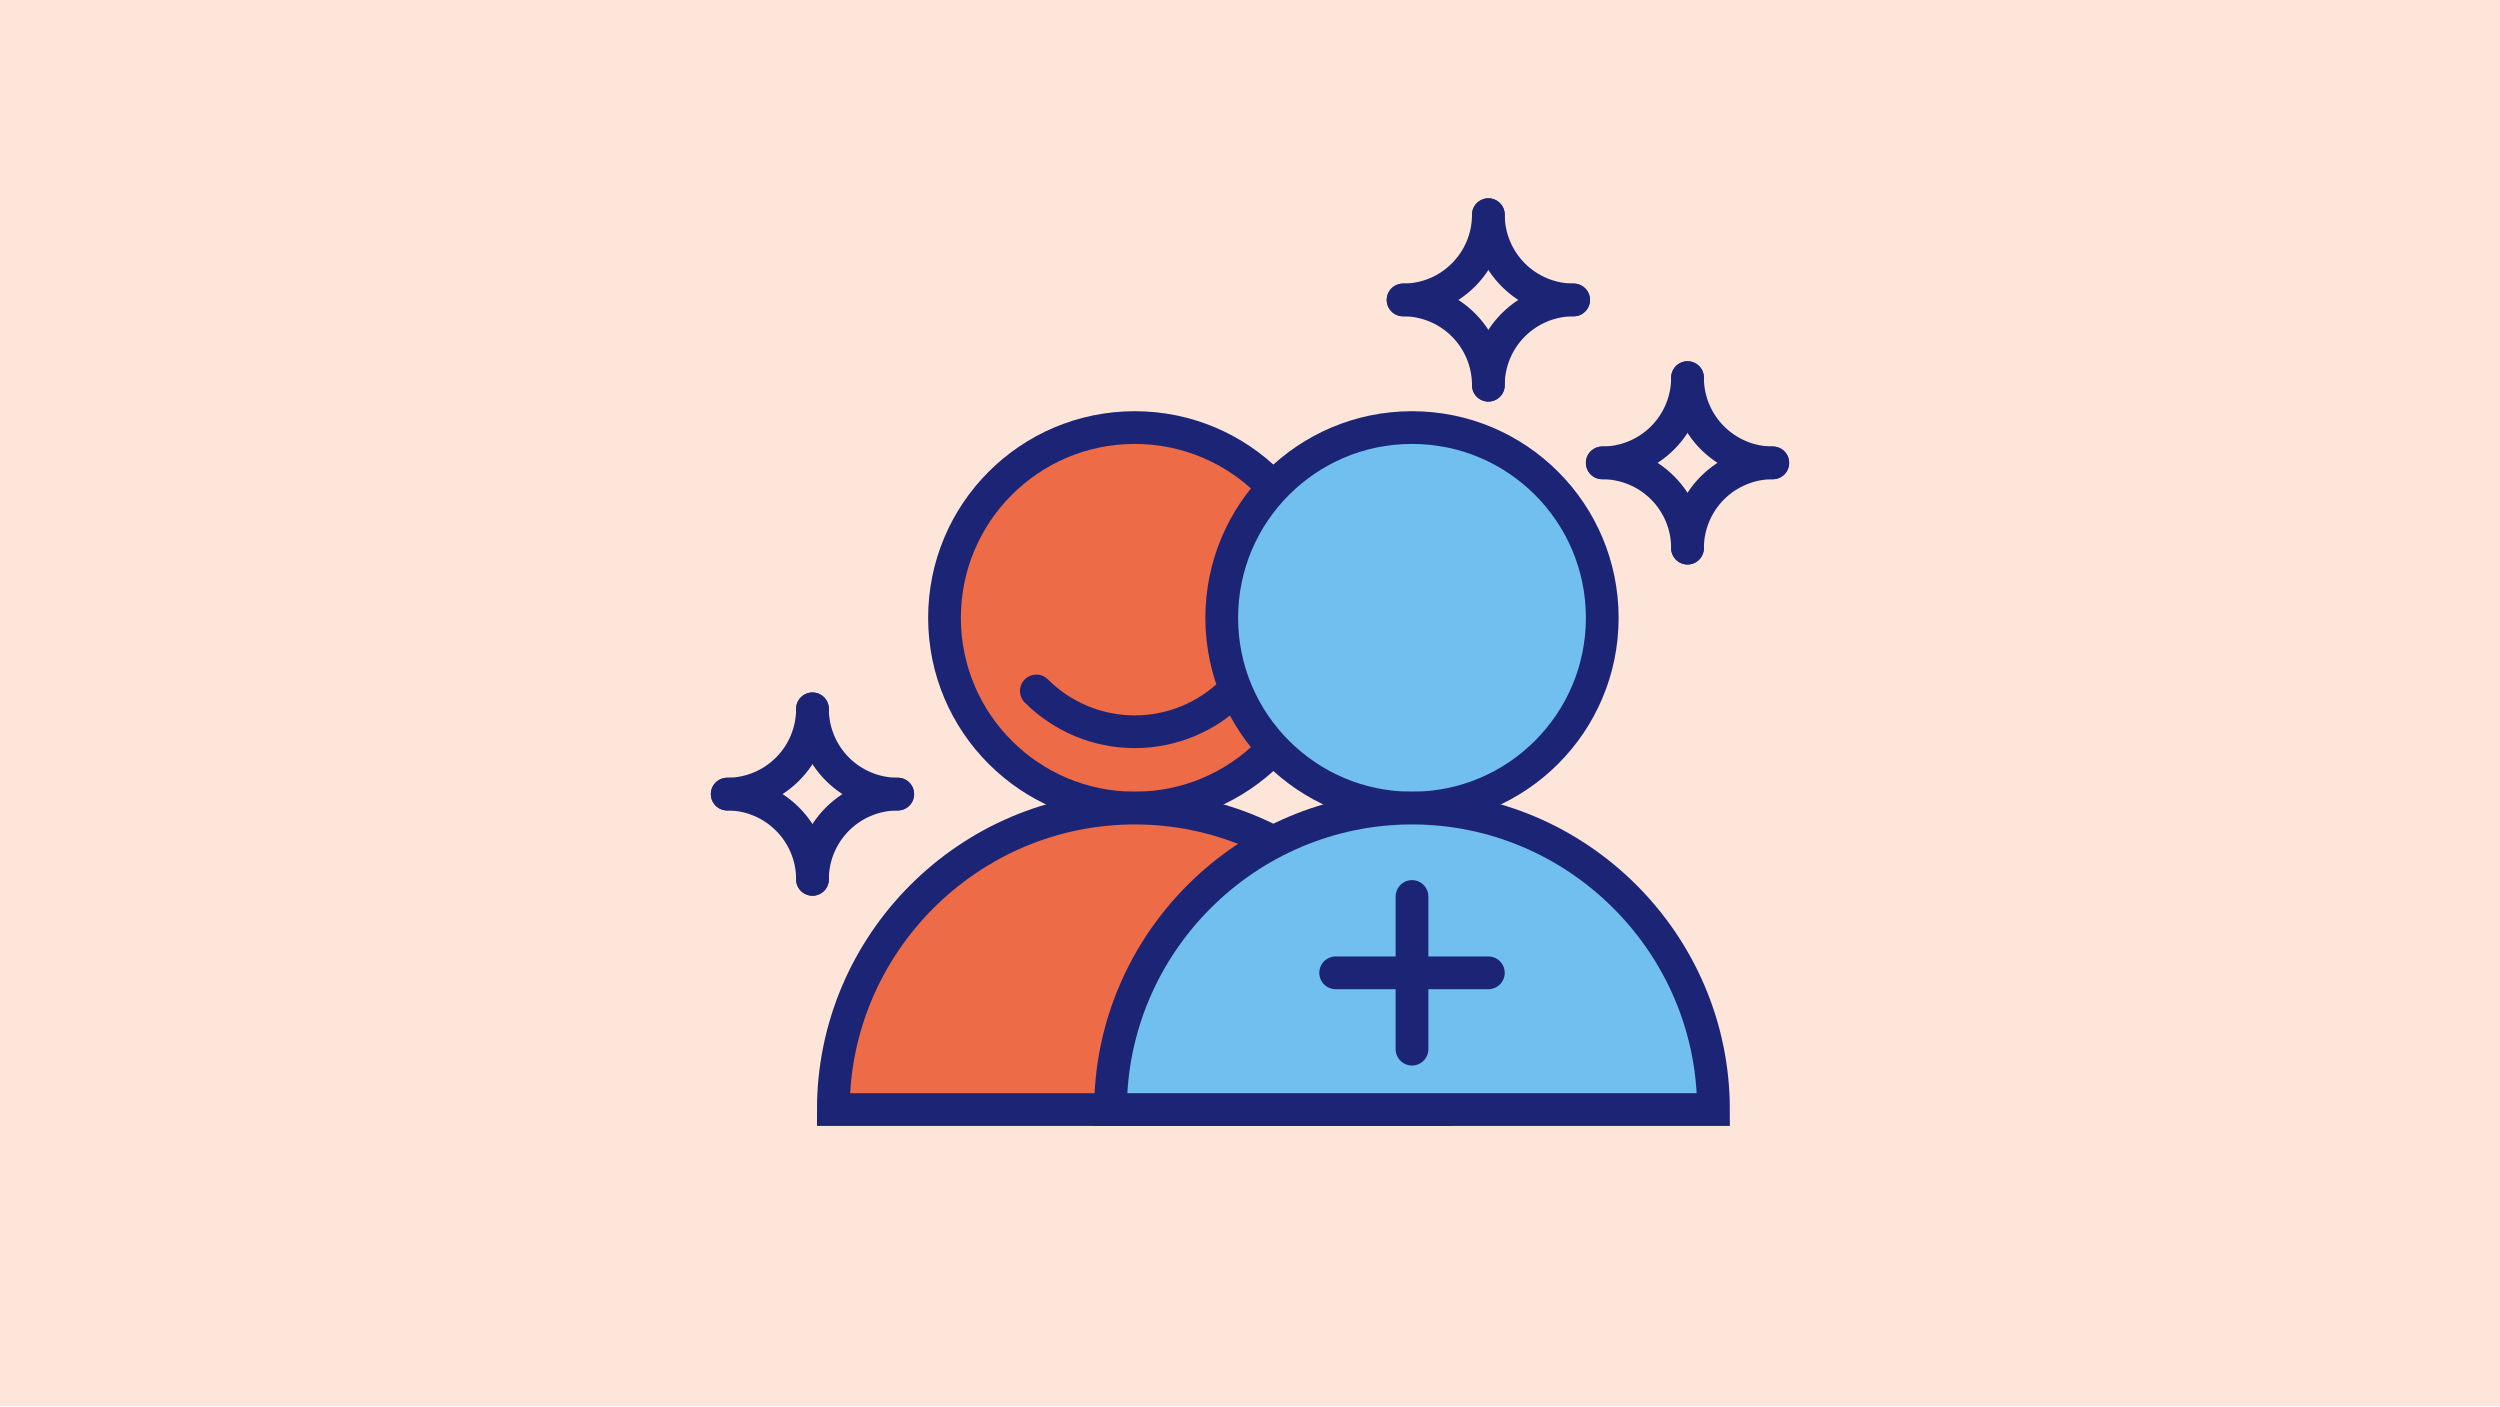
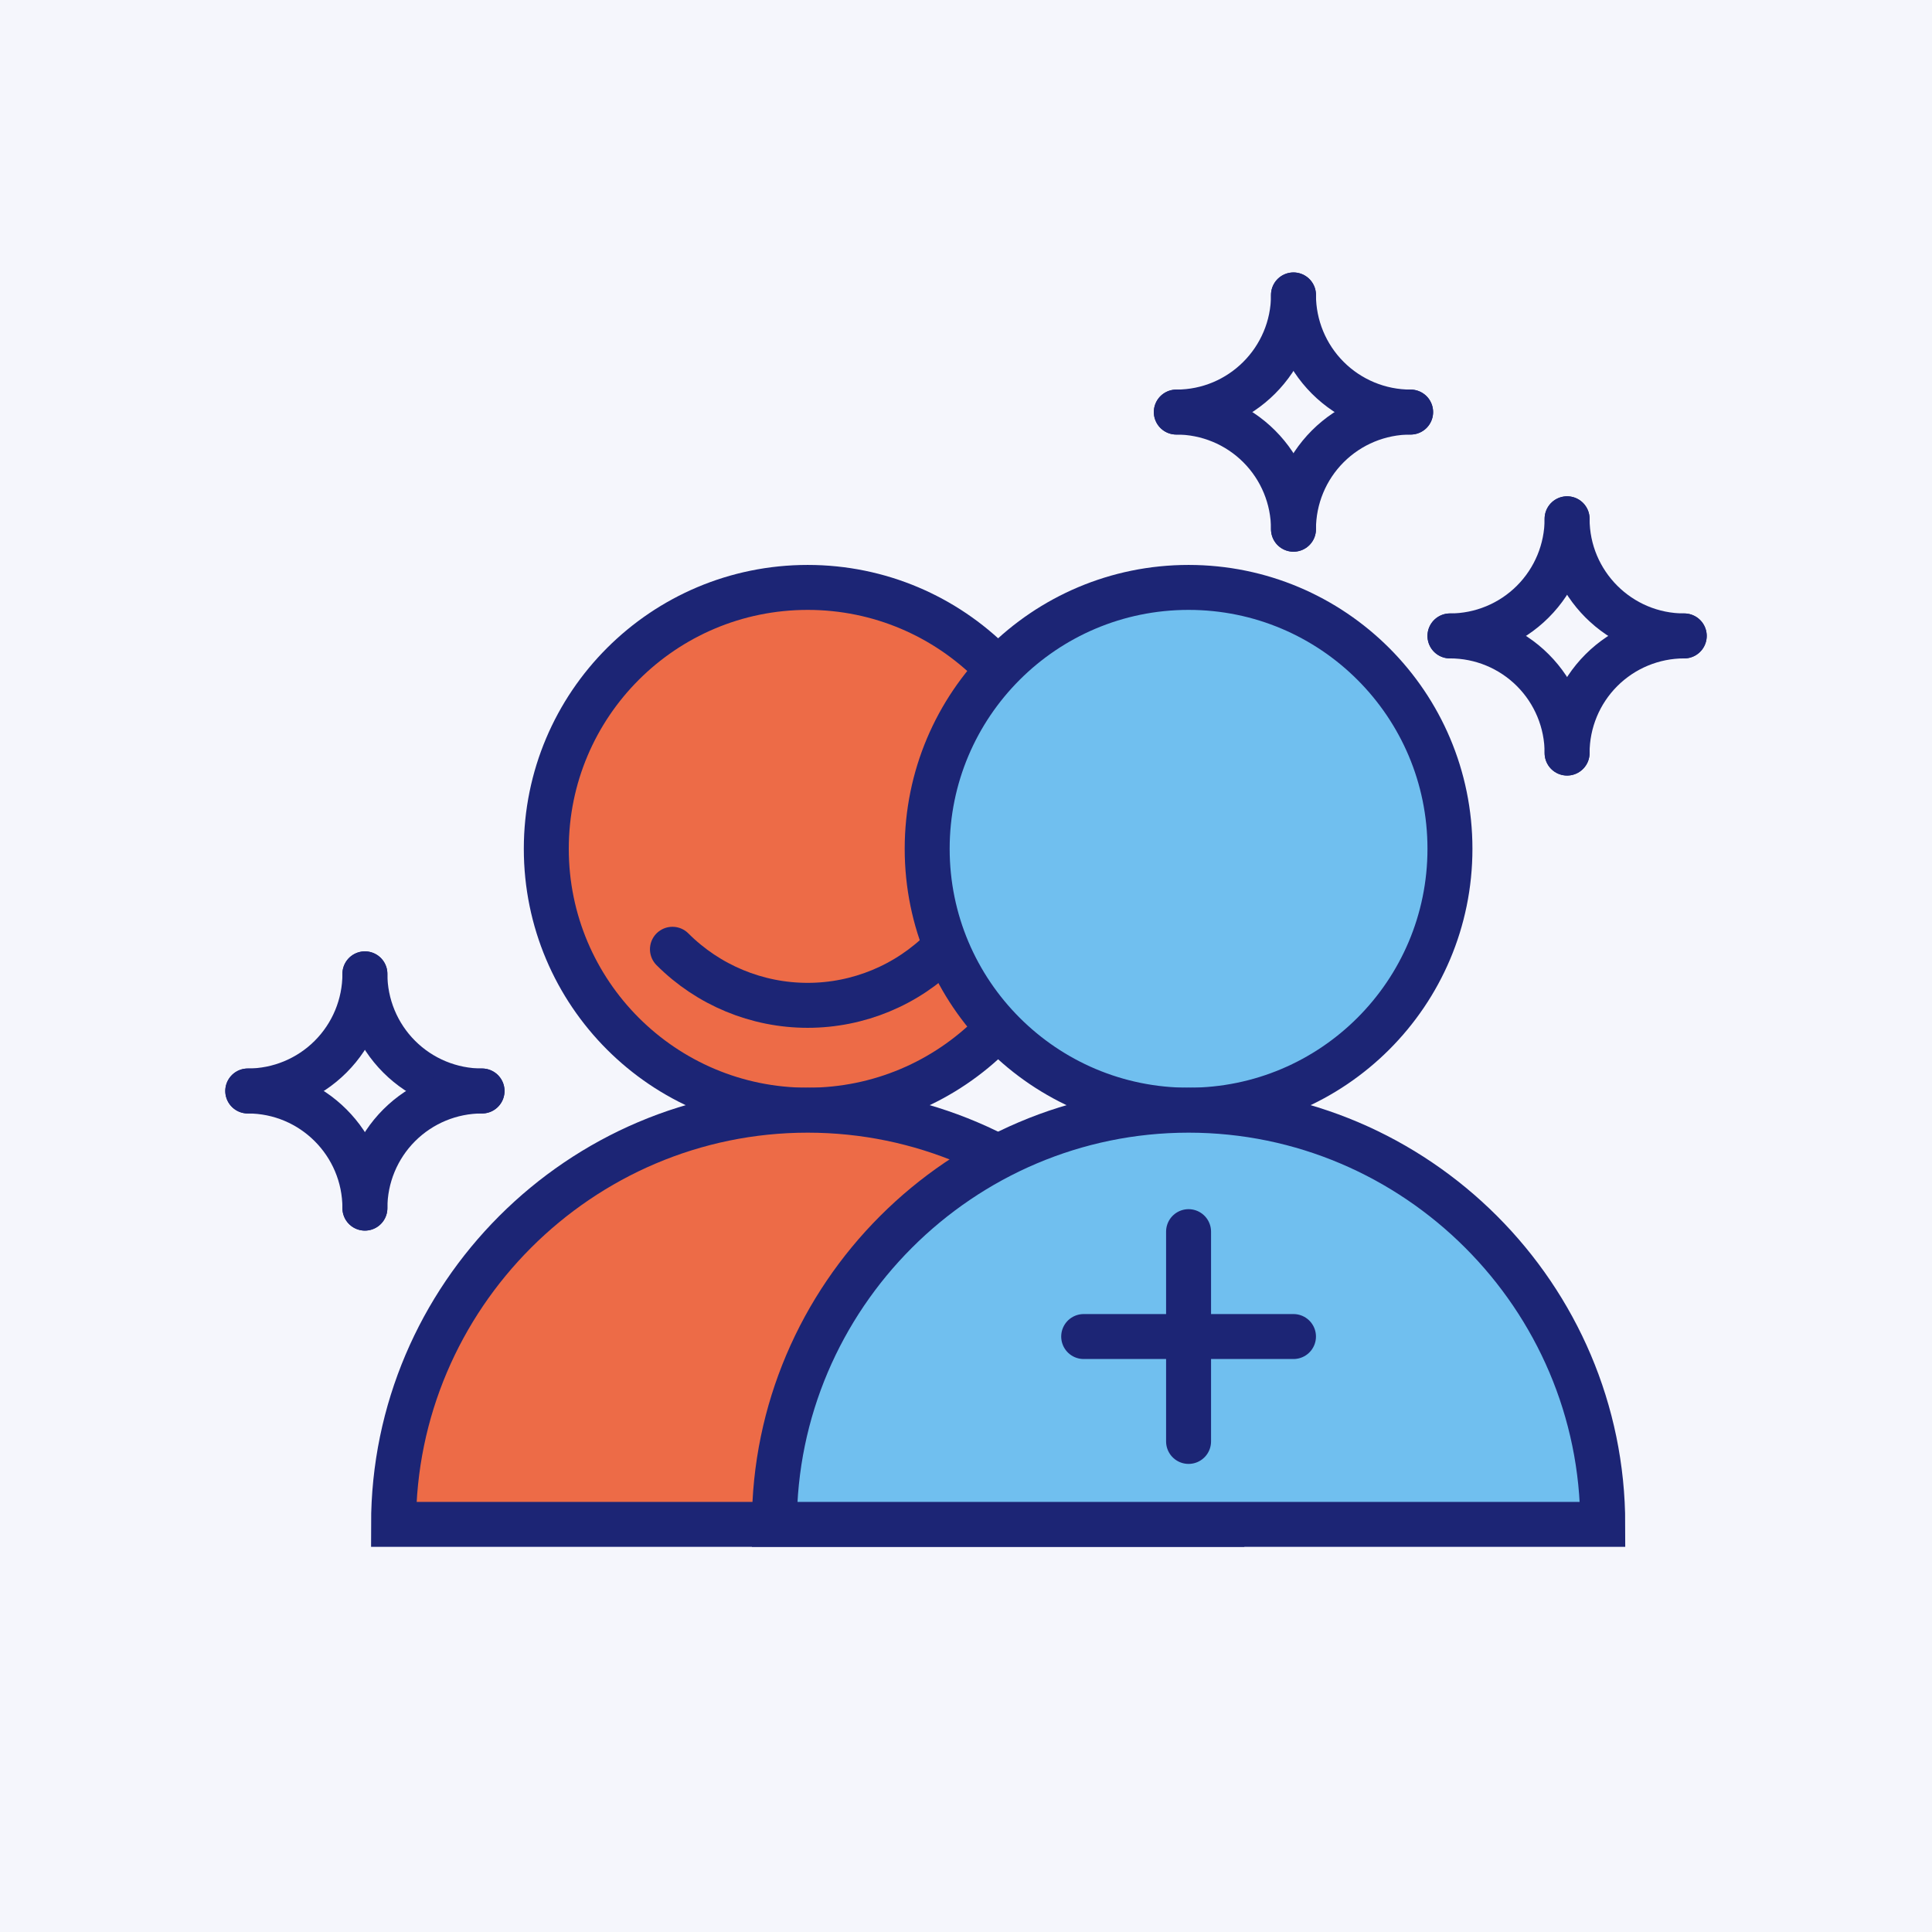
- <svg xmlns="http://www.w3.org/2000/svg" viewBox="0 0 1152 648">
+ <svg xmlns="http://www.w3.org/2000/svg" viewBox="0 0 648 648">
  <defs>
-     <style>.cls-1{fill:#fde5da;}.cls-2{fill:#ed6b47;}.cls-2,.cls-3,.cls-4{stroke:#1c2575;stroke-miterlimit:10;stroke-width:15.08px;}.cls-3{fill:#70bfef;}.cls-3,.cls-4{stroke-linecap:round;}.cls-4{fill:none;}</style>
+     <style>.cls-1{fill:#f5f6fc;}.cls-2{fill:#ed6b47;}.cls-2,.cls-3,.cls-4{stroke:#1c2575;stroke-miterlimit:10;stroke-width:15.08px;}.cls-3{fill:#70bfef;}.cls-3,.cls-4{stroke-linecap:round;}.cls-4{fill:none;}</style>
  </defs>
  <g id="Layer_1" data-name="Layer 1">
-     <rect class="cls-1" width="1152" height="648" />
-     <circle class="cls-2" cx="522.9" cy="284.69" r="87.67" />
-     <path class="cls-2" d="M661.82,511.28h0c0-76.41-62.52-138.92-138.92-138.92h0C446.49,372.36,384,434.87,384,511.28H661.82Z" />
-     <circle class="cls-3" cx="650.65" cy="284.69" r="87.67" />
-     <path class="cls-4" d="M477.54,318.39a64.1,64.1,0,0,0,90.71,0" />
-     <path class="cls-3" d="M511.73,511.28h0c0-76.41,62.52-138.92,138.92-138.92h0c76.41,0,138.92,62.51,138.92,138.92H511.73Z" />
-     <line class="cls-4" x1="650.65" y1="413.1" x2="650.65" y2="483.46" />
-     <line class="cls-4" x1="685.84" y1="448.28" x2="615.47" y2="448.28" />
-     <path class="cls-4" d="M685.84,98.92a39.27,39.27,0,0,0,39.29,39.29" />
-     <path class="cls-4" d="M685.84,177.5a39.26,39.26,0,0,1,39.29-39.29" />
-     <path class="cls-4" d="M685.84,177.5a39.27,39.27,0,0,0-39.3-39.29" />
-     <path class="cls-4" d="M685.84,98.92a39.28,39.28,0,0,1-39.3,39.29" />
-     <path class="cls-4" d="M777.61,174a39.28,39.28,0,0,0,39.29,39.29" />
-     <path class="cls-4" d="M777.61,252.58a39.27,39.27,0,0,1,39.29-39.29" />
-     <path class="cls-4" d="M777.61,252.58a39.26,39.26,0,0,0-39.29-39.29" />
-     <path class="cls-4" d="M777.61,174a39.27,39.27,0,0,1-39.29,39.29" />
-     <path class="cls-4" d="M374.39,326.63a39.26,39.26,0,0,0,39.29,39.29" />
-     <path class="cls-4" d="M374.39,405.21a39.27,39.27,0,0,1,39.29-39.29" />
-     <path class="cls-4" d="M374.39,405.21a39.28,39.28,0,0,0-39.29-39.29" />
-     <path class="cls-4" d="M374.39,326.63a39.27,39.27,0,0,1-39.29,39.29" />
+     <rect class="cls-1" width="648" height="648" />
+     <circle class="cls-2" cx="270.9" cy="284.69" r="87.67" />
+     <path class="cls-2" d="M409.82,511.28h0c0-76.41-62.52-138.92-138.92-138.92h0C194.49,372.36,132,434.87,132,511.28H409.82Z" />
+     <circle class="cls-3" cx="398.65" cy="284.69" r="87.67" />
+     <path class="cls-4" d="M225.54,318.39a64.1,64.1,0,0,0,90.71,0" />
+     <path class="cls-3" d="M259.73,511.28h0c0-76.41,62.52-138.92,138.92-138.92h0c76.41,0,138.92,62.51,138.92,138.92H259.73Z" />
+     <line class="cls-4" x1="398.65" y1="413.1" x2="398.65" y2="483.46" />
+     <line class="cls-4" x1="433.84" y1="448.28" x2="363.47" y2="448.28" />
+     <path class="cls-4" d="M433.84,98.92a39.27,39.27,0,0,0,39.29,39.29" />
+     <path class="cls-4" d="M433.84,177.5a39.26,39.26,0,0,1,39.29-39.29" />
+     <path class="cls-4" d="M433.84,177.5a39.27,39.27,0,0,0-39.3-39.29" />
+     <path class="cls-4" d="M433.84,98.92a39.28,39.28,0,0,1-39.3,39.29" />
+     <path class="cls-4" d="M525.61,174a39.28,39.28,0,0,0,39.29,39.29" />
+     <path class="cls-4" d="M525.61,252.58a39.27,39.27,0,0,1,39.29-39.29" />
+     <path class="cls-4" d="M525.61,252.58a39.26,39.26,0,0,0-39.29-39.29" />
+     <path class="cls-4" d="M525.61,174a39.27,39.27,0,0,1-39.29,39.29" />
+     <path class="cls-4" d="M122.39,326.63a39.26,39.26,0,0,0,39.29,39.29" />
+     <path class="cls-4" d="M122.39,405.21a39.27,39.27,0,0,1,39.29-39.29" />
+     <path class="cls-4" d="M122.39,405.21A39.28,39.28,0,0,0,83.1,365.92" />
+     <path class="cls-4" d="M122.39,326.63A39.27,39.27,0,0,1,83.1,365.92" />
  </g>
</svg>
